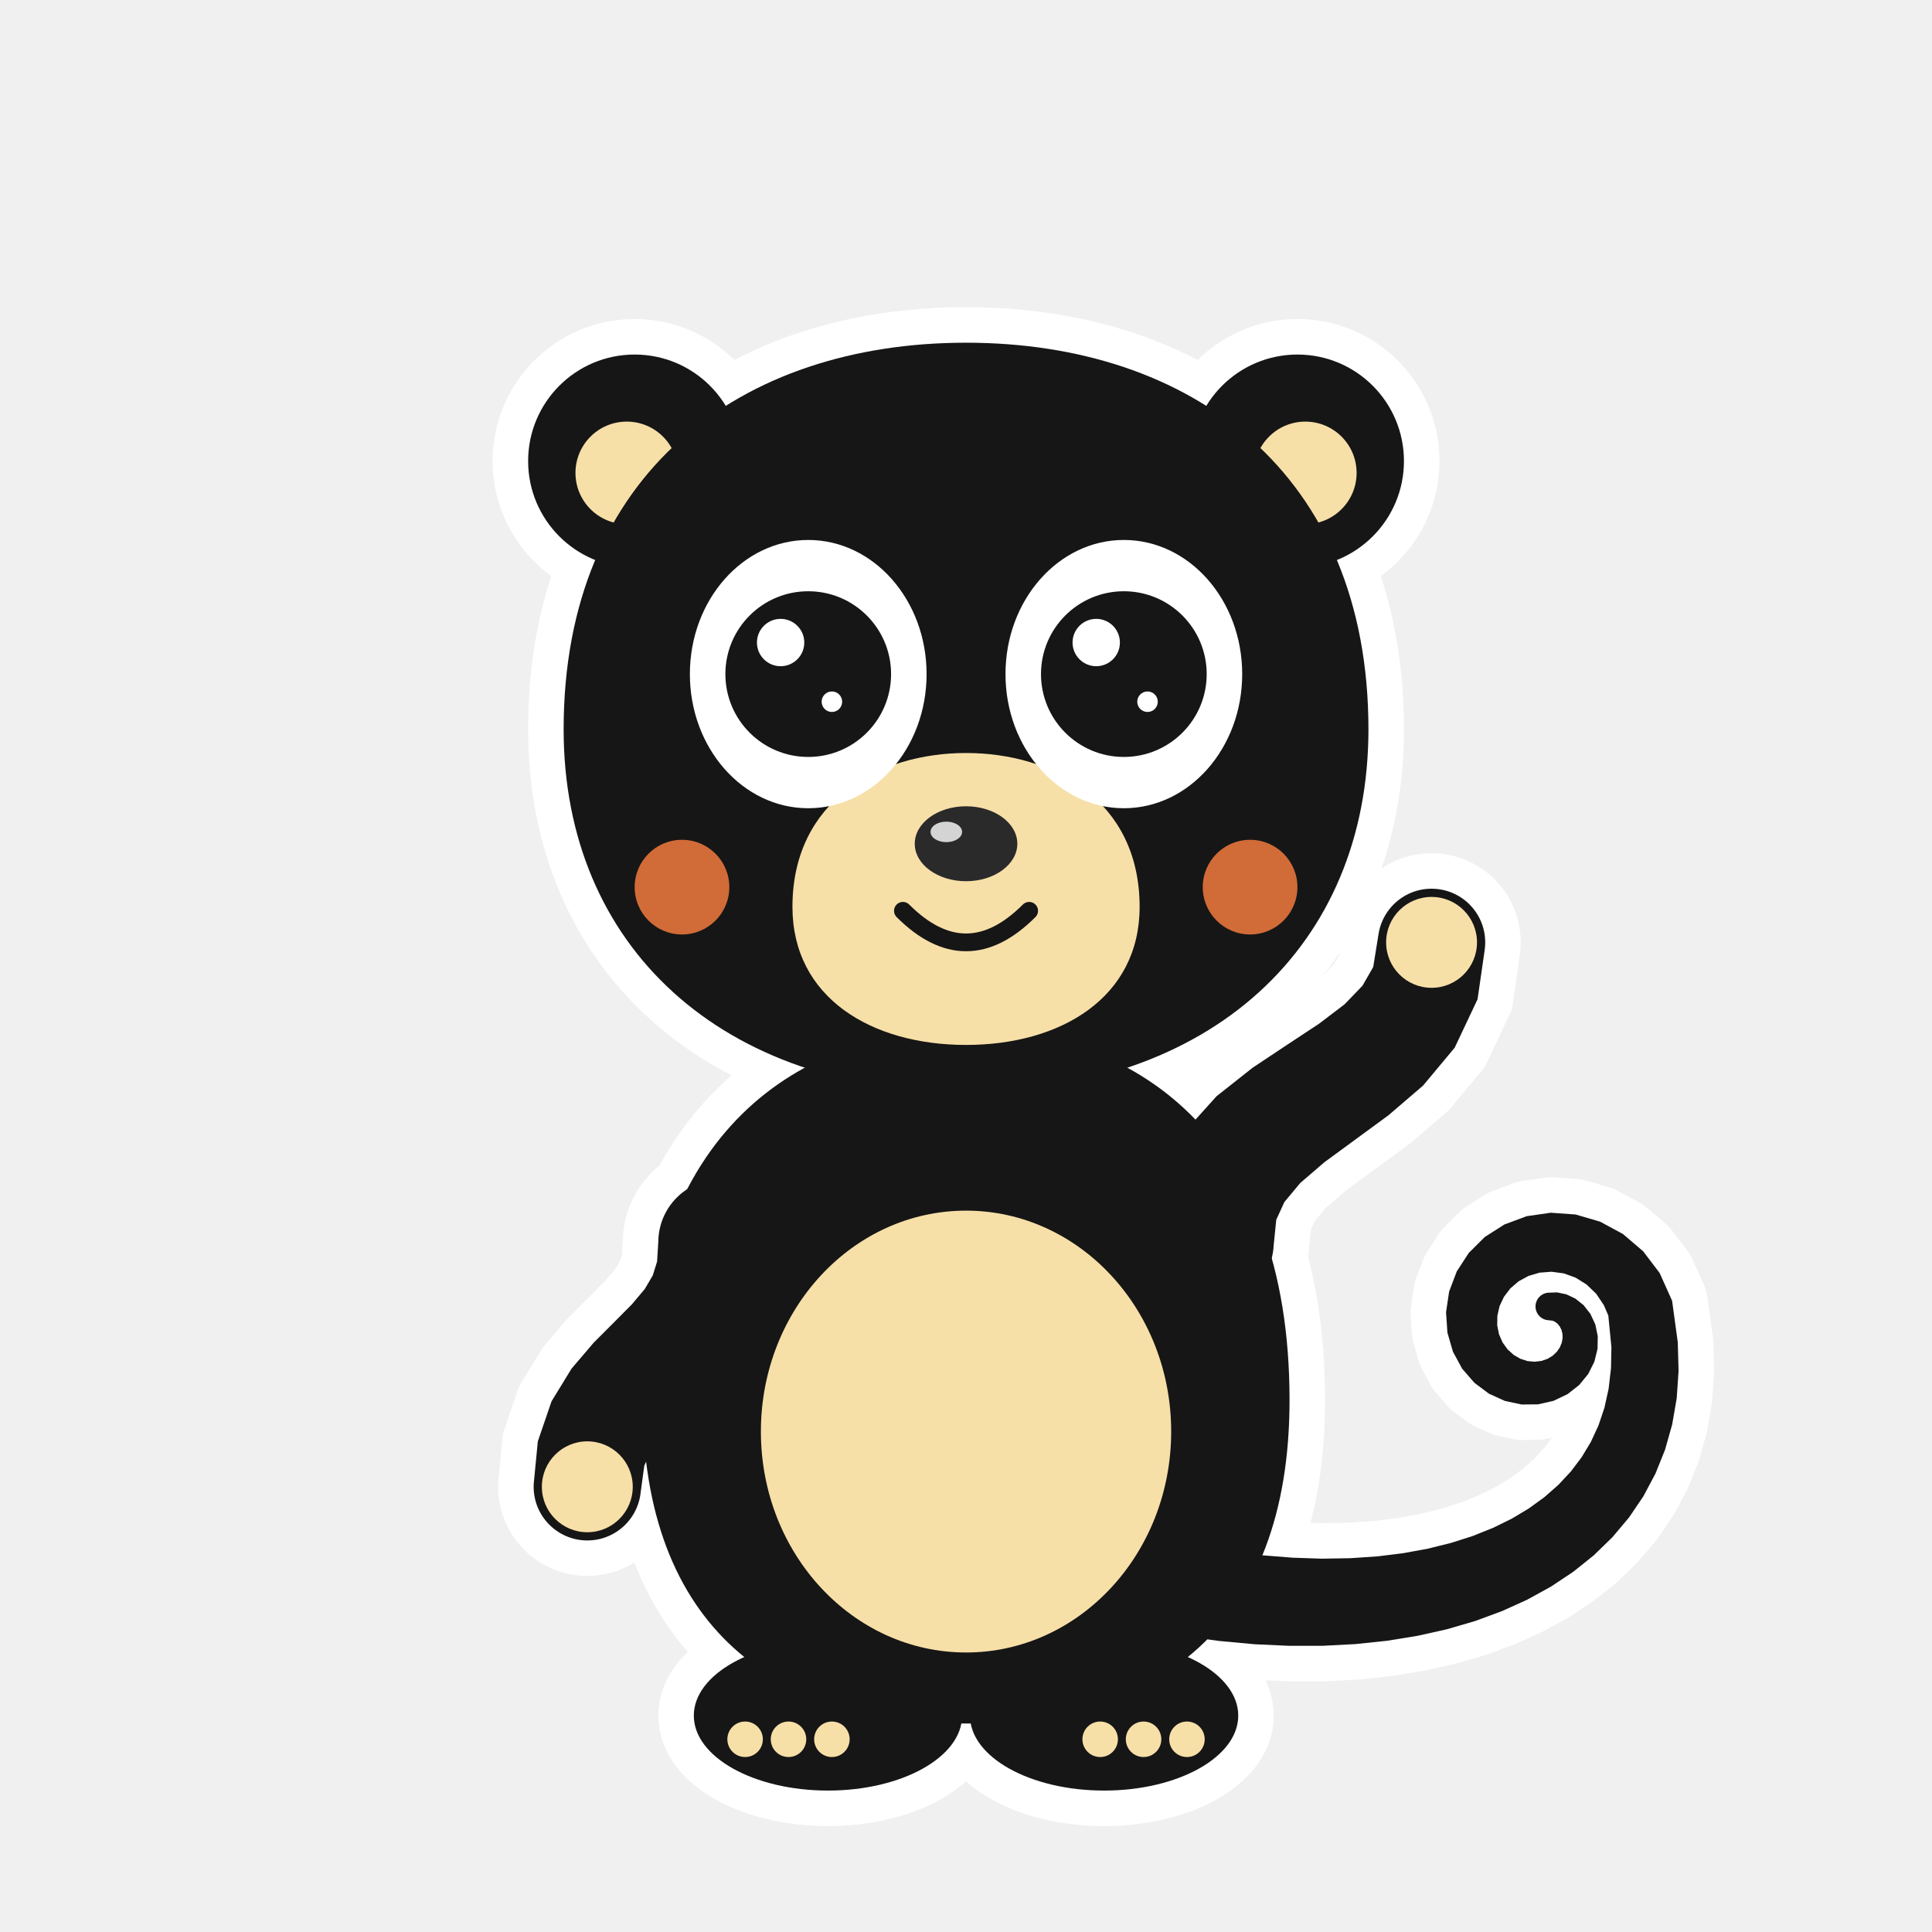
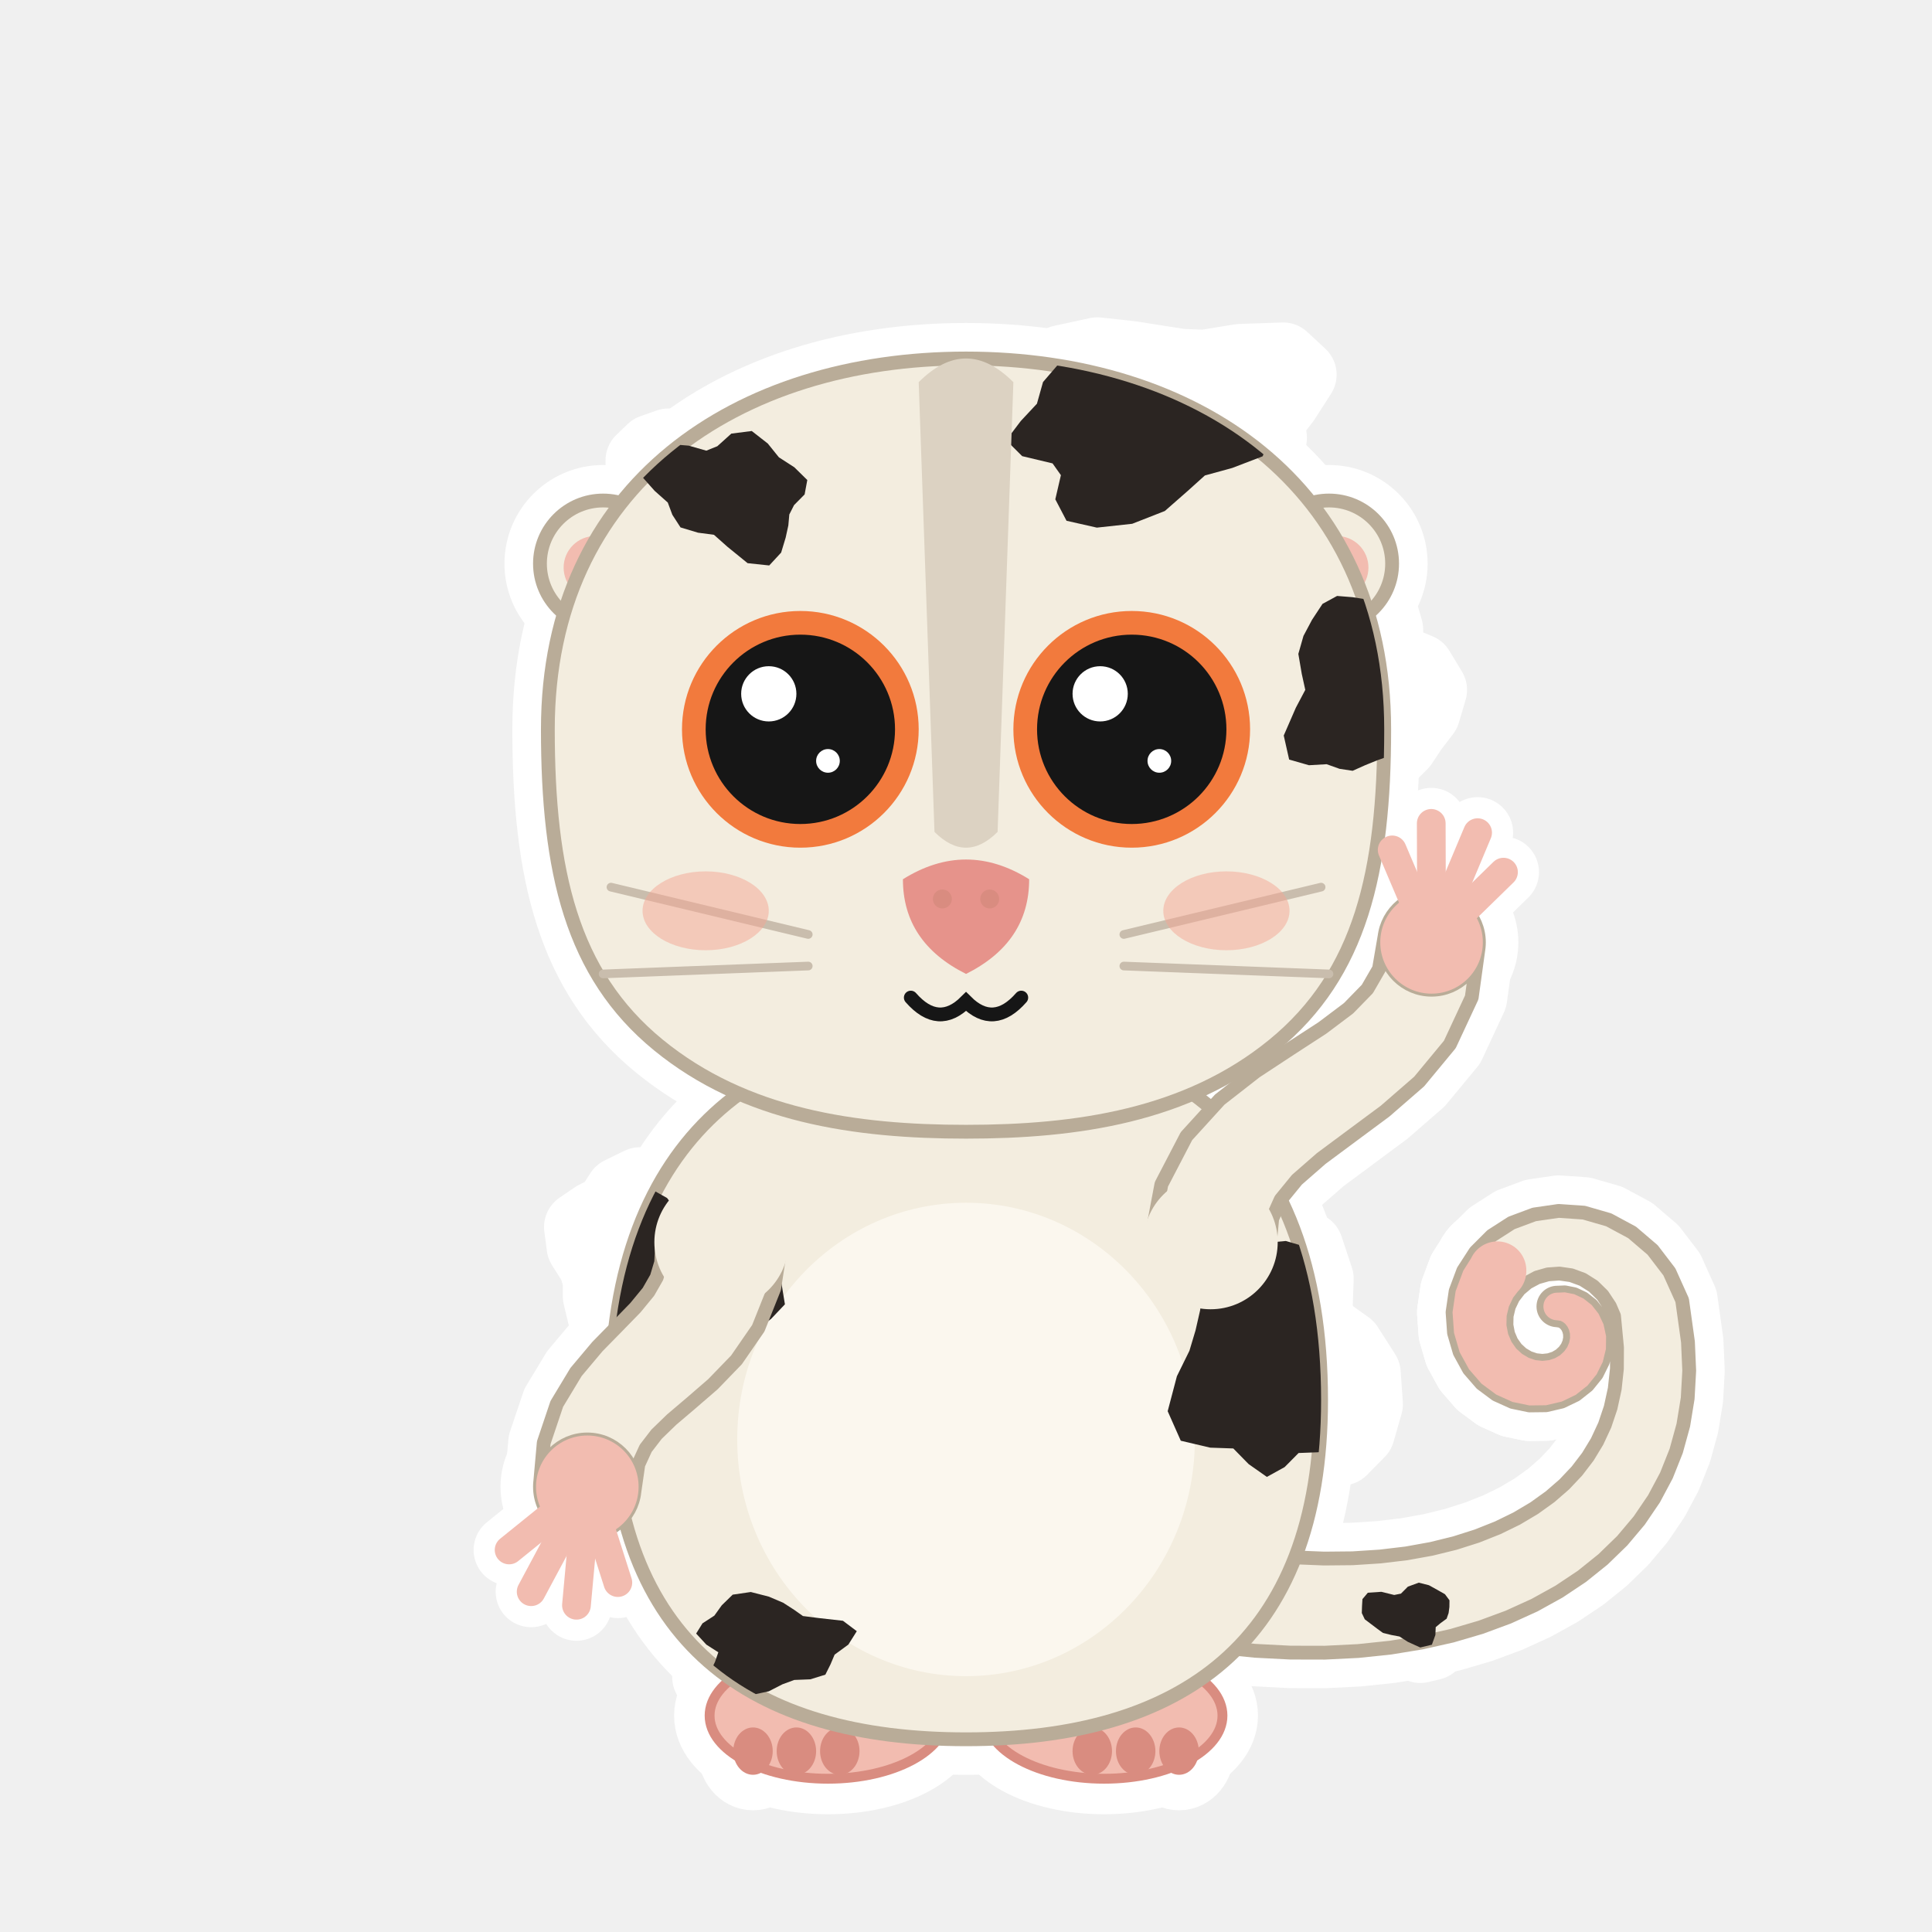
<svg xmlns="http://www.w3.org/2000/svg" viewBox="0 0 512 512" width="512" height="512">
  <g transform="translate(46.91 26.00) scale(1.0455)">
    <g stroke="#FFFFFF" stroke-width="18" stroke-linejoin="round" stroke-linecap="round" fill="#FFFFFF">
-       <path d="M226.77 383.56L236.19 386.04L245.69 388.15L255.03 389.83L264.19 391.08L273.15 391.91L281.91 392.31L290.43 392.3L298.71 391.87L306.72 391.03L314.46 389.77L321.9 388.11L329.02 386.03L335.81 383.53L342.24 380.62L348.29 377.29L353.92 373.54L359.12 369.37L363.84 364.78L368.04 359.79L371.69 354.41L374.75 348.66L377.19 342.59L378.99 336.2L380.14 329.55L380.61 322.66L380.41 315.38L378.97 304.84L375.81 297.8L371.64 292.31L366.52 287.93L360.71 284.79L354.51 282.98L348.21 282.53L342.11 283.41L336.46 285.51L331.5 288.67L327.43 292.72L324.38 297.42L322.45 302.52L321.67 307.78L322.02 312.93L323.42 317.76L325.75 322.06L328.86 325.64L332.54 328.4L336.6 330.24L340.83 331.14L345.01 331.1L348.94 330.2L352.46 328.52L355.42 326.2L357.71 323.4L359.27 320.29L360.07 317.04L360.13 313.84L359.5 310.83L358.26 308.17L356.54 305.97L354.46 304.3L352.16 303.21L349.8 302.72L347.93 302.79L347.78 309.79L348.76 309.92L349.36 310.22L349.95 310.69L350.49 311.35L350.91 312.18L351.17 313.17L351.22 314.27L351.01 315.45L350.53 316.64L349.75 317.78L348.69 318.78L347.37 319.58L345.82 320.1L344.11 320.3L342.31 320.13L340.51 319.55L338.79 318.55L337.26 317.16L336 315.41L335.1 313.35L334.64 311.07L334.68 308.65L335.24 306.2L336.34 303.86L337.96 301.72L340.06 299.92L342.56 298.55L345.39 297.72L348.41 297.49L351.5 297.9L354.51 298.99L357.3 300.73L359.74 303.08L361.67 305.96L362.8 308.58L363.59 316.62L363.48 321.98L362.88 327.14L361.82 331.96L360.31 336.45L358.38 340.62L356.04 344.51L353.3 348.13L350.16 351.49L346.62 354.61L342.68 357.47L338.33 360.08L333.58 362.41L328.44 364.47L322.92 366.23L317.04 367.69L310.81 368.83L304.25 369.64L297.38 370.1L290.21 370.22L282.77 369.97L275.07 369.36L267.14 368.37L258.99 367L250.65 365.23L242.13 363.07L233.23 360.44ZM218 372a12 12 0 1 0 24 0a12 12 0 1 0 -24 0ZM344.35 306.29a3.5 3.5 0 1 0 7 0a3.5 3.5 0 1 0 -7 0Z" fill-rule="nonzero" />
-       <ellipse cx="165" cy="410" rx="34" ry="19" />
-       <circle cx="144" cy="416" r="4.5" />
-       <circle cx="155" cy="416" r="4.5" />
-       <circle cx="166" cy="416" r="4.5" />
-       <ellipse cx="235" cy="410" rx="34" ry="19" />
-       <circle cx="234" cy="416" r="4.5" />
-       <circle cx="245" cy="416" r="4.5" />
-       <circle cx="256" cy="416" r="4.5" />
-       <path d="M118 330C118 262 158 236 200 236C242 236 282 262 282 330C282 388 248 412 200 412C152 412 118 388 118 330Z" />
-       <ellipse cx="200" cy="338" rx="52" ry="56" />
-       <path d="M122.1 288.2L121.69 294.9L120.59 298.43L118.57 301.86L115.32 305.73L110.88 310.2L105.6 315.49L100.01 322.04L94.94 330.32L91.46 340.47L90.49 350.47L117.51 353.53L118.44 346.67L120.13 342.93L122.68 339.55L126.34 335.93L131.12 331.8L136.74 326.85L142.75 320.55L148.34 312.32L152.41 301.96L153.9 291.8ZM122 290a16 16 0 1 0 32 0a16 16 0 1 0 -32 0ZM90.4 352a13.6 13.6 0 1 0 27.2 0a13.6 13.6 0 1 0 -27.2 0Z" />
-       <circle cx="104" cy="352" r="11.52" />
+       <path d="M226.24 384.44L235.72 387.14L245.34 389.45L254.81 391.28L264.13 392.65L273.26 393.57L282.19 394.03L290.9 394.05L299.38 393.63L307.59 392.77L315.53 391.47L323.17 389.75L330.49 387.6L337.47 385.02L344.09 382.01L350.31 378.57L356.11 374.7L361.46 370.4L366.32 365.68L370.64 360.55L374.39 355.03L377.53 349.14L380.01 342.91L381.81 336.38L382.92 329.59L383.31 322.57L382.99 315.28L381.52 304.71L378.28 297.52L374.03 291.96L368.82 287.51L362.91 284.33L356.61 282.51L350.21 282.07L344.01 282.97L338.27 285.11L333.24 288.34L329.12 292.46L326.04 297.23L324.1 302.42L323.32 307.75L323.69 312.98L325.12 317.88L327.5 322.22L330.65 325.85L334.39 328.63L338.52 330.49L342.8 331.38L347.03 331.33L351 330.4L354.56 328.69L357.54 326.33L359.84 323.49L361.4 320.34L362.2 317.06L362.24 313.83L361.59 310.81L360.33 308.13L358.59 305.92L356.48 304.26L354.17 303.18L351.8 302.71L349.93 302.79L349.78 309.79L350.75 309.94L351.34 310.25L351.92 310.73L352.44 311.39L352.84 312.22L353.08 313.19L353.11 314.28L352.89 315.43L352.4 316.59L351.62 317.68L350.57 318.65L349.27 319.41L347.76 319.9L346.09 320.08L344.34 319.89L342.6 319.3L340.94 318.32L339.46 316.96L338.25 315.24L337.4 313.24L336.98 311.02L337.03 308.67L337.6 306.31L338.68 304.04L340.26 301.98L342.31 300.25L344.75 298.94L347.49 298.16L350.41 297.95L353.4 298.38L356.31 299.45L359 301.15L361.34 303.44L363.19 306.23L364.25 308.7L365.01 316.72L364.98 322.08L364.43 327.17L363.39 331.93L361.9 336.36L359.97 340.51L357.62 344.38L354.85 348L351.66 351.38L348.06 354.51L344.04 357.4L339.6 360.04L334.76 362.4L329.53 364.48L323.91 366.27L317.93 367.74L311.61 368.88L304.96 369.67L298 370.12L290.77 370.19L283.27 369.89L275.53 369.21L267.58 368.12L259.43 366.63L251.1 364.73L242.63 362.4L233.76 359.56ZM217 372a13 13 0 1 0 26 0a13 13 0 1 0 -26 0ZM346.35 306.29a3.5 3.5 0 1 0 7 0a3.5 3.5 0 1 0 -7 0Z" stroke-linejoin="round" />
+       <path d="M328.64 293.09L326.04 297.23L324.1 302.42L323.32 307.75L323.69 312.98L325.12 317.88L327.5 322.22L330.65 325.85L334.39 328.63L338.52 330.49L342.8 331.38L347.03 331.33L351 330.4L354.56 328.69L357.54 326.33L359.84 323.49L361.4 320.34L362.2 317.06L362.24 313.83L361.59 310.81L360.33 308.13L358.59 305.92L356.48 304.26L354.17 303.18L351.8 302.71L349.93 302.79L349.78 309.79L350.75 309.94L351.34 310.25L351.92 310.73L352.44 311.39L352.84 312.22L353.08 313.19L353.11 314.28L352.89 315.43L352.4 316.59L351.62 317.68L350.57 318.65L349.27 319.41L347.76 319.9L346.09 320.08L344.34 319.89L342.6 319.3L340.94 318.32L339.46 316.96L338.25 315.24L337.4 313.24L336.98 311.02L337.03 308.67L337.6 306.31L338.68 304.04L340.75 301.35ZM327.36 297.22a7.331 7.331 0 1 0 14.661 0a7.331 7.331 0 1 0 -14.661 0ZM346.35 306.29a3.5 3.5 0 1 0 7 0a3.5 3.5 0 1 0 -7 0Z" />
+       <path d="M322.32 384L321.82 385.43L320.3 386.54L319.05 387.58L318.97 389.56L318.08 392.03L315.13 392.73L312 391.31L309.87 389.95L307.79 389.56L305.68 389.04L304.2 387.96L302.72 386.84L301.07 385.59L300.32 384L300.37 382.31L300.48 380.47L301.85 378.85L305.26 378.62L308.53 379.42L310.24 379.08L312 377.31L314.76 376.3L317.33 376.95L319.4 378.09L321.4 379.23L322.54 380.77L322.52 382.47Z" transform="rotate(0 312 384)" />
+       <ellipse cx="165" cy="410" rx="30" ry="16" />
+       <ellipse cx="146" cy="419" rx="5" ry="6" />
+       <ellipse cx="157" cy="419" rx="5" ry="6" />
+       <ellipse cx="168" cy="419" rx="5" ry="6" />
+       <ellipse cx="235" cy="410" rx="30" ry="16" />
+       <ellipse cx="232" cy="419" rx="5" ry="6" />
+       <ellipse cx="243" cy="419" rx="5" ry="6" />
+       <ellipse cx="254" cy="419" rx="5" ry="6" />
+       <path d="M110 330C110 262 150 236 200 236C250 236 290 262 290 330C290 392 254 416 200 416C146 416 110 392 110 330Z" stroke-linejoin="round" />
+       <ellipse cx="200" cy="340" rx="58" ry="60" />
+       <g>
+         <path d="M150.32 300L150.96 303.94L149.48 307.83L143.52 309.67L138.39 310.75L136.41 314.97L132.86 320.81L126 322.73L119.37 320.1L114.6 316.39L111.23 312.82L109.19 309.28L106.35 306.55L101.32 303.9L98.32 300L100.27 295.93L102.63 292.21L102.86 287.23L105.97 282.61L113.85 282.53L121.29 285.71L126 286.73L130.94 285L137.16 283.96L143.65 284.68L149.85 286.84L153.2 290.93L152.01 295.89Z" transform="rotate(30 126 300)" />
+         <path d="M297.1 320L300.24 327.55L299.42 335.38L296.2 341.97L291.01 345.66L284.89 345.18L280.1 344.52L276 347.42L271.13 349.09L267.14 345.09L264 340.51L258.26 339.29L251.23 336.27L249.26 328.32L253.1 320L257.35 314.19L259.78 309.35L261.8 304.56L263.58 298.75L265.8 291.12L270.31 286.03L276 287.42L280.92 290.59L286.23 291.03L291.44 293.6L292.66 301.88L290.87 310.24L292.15 314.97Z" transform="rotate(-10 276 320)" />
+         <path d="M170.17 392L166.69 394.54L165.64 397.02L164.34 399.62L160.53 400.8L156.47 400.96L153.45 402.07L150 403.84L145.62 404.78L140.77 404.78L136.22 403.52L134.52 400.23L136.37 396.38L137.21 393.95L134.17 392L131.59 389.2L133.2 386.61L136.2 384.66L138.08 382.04L140.85 379.34L145.44 378.67L150 379.84L153.63 381.38L156.39 383.16L158.66 384.76L162.66 385.27L168.8 385.96L172.31 388.6Z" transform="rotate(0 150 392)" />
+       </g>
+       <path d="M123.09 288.32L122.72 295.14L121.59 298.93L119.5 302.58L116.2 306.6L111.77 311.15L106.57 316.45L101.14 322.91L96.27 330.98L92.96 340.81L92.08 350.65L115.92 353.35L116.94 346.32L118.8 342.26L121.55 338.68L125.37 334.98L130.23 330.85L135.86 325.98L141.81 319.83L147.34 311.82L151.37 301.73L152.91 291.68ZM123 290a15 15 0 1 0 30 0a15 15 0 1 0 -30 0ZM92 352a12 12 0 1 0 24 0a12 12 0 1 0 -24 0Z" stroke-linejoin="round" />
+       <circle cx="138" cy="290" r="17" />
+       <circle cx="104" cy="352" r="13" />
+       <path d="M105.58 356.95L111.74 376.28" stroke-linecap="round" />
+       <path d="M103.53 357.18L101.25 382.03" stroke-linecap="round" />
+       <path d="M101.55 356.58L89.77 378.59" stroke-linecap="round" />
+       <path d="M99.95 355.27L84.18 368.01" stroke-linecap="round" />
      <g transform="rotate(0 200 165)">
-         <circle cx="116" cy="92" r="27" />
-         <circle cx="114" cy="95" r="13" />
-         <circle cx="284" cy="92" r="27" />
-         <circle cx="286" cy="95" r="13" />
-         <path d="M98 160C98 95 143 62 200 62C257 62 302 95 302 160C302 215 262 252 200 252C138 252 98 215 98 160Z" />
-         <path d="M156 205C156 178 178 166 200 166C222 166 244 178 244 205C244 228 224 240 200 240C176 240 156 228 156 205Z" />
-         <ellipse cx="200" cy="189" rx="13" ry="9.5" />
-         <ellipse cx="195" cy="186" rx="4" ry="2.6" />
-         <path d="M184 206Q200 222 216 206" stroke-linecap="round" />
-         <circle cx="128" cy="200" r="12" />
-         <circle cx="272" cy="200" r="12" />
-         <ellipse cx="160" cy="146" rx="30" ry="34" />
-         <circle cx="160" cy="146" r="21" />
-         <circle cx="153" cy="138" r="6" />
-         <circle cx="166" cy="153" r="2.6" />
-         <ellipse cx="240" cy="146" rx="30" ry="34" />
-         <circle cx="240" cy="146" r="21" />
-         <circle cx="233" cy="138" r="6" />
-         <circle cx="246" cy="153" r="2.6" />
+         <circle cx="108" cy="118" r="16" stroke-linejoin="round" />
+         <circle cx="106" cy="119" r="8" />
+         <circle cx="292" cy="118" r="16" stroke-linejoin="round" />
+         <circle cx="294" cy="119" r="8" />
+         <path d="M94 160C94 98 142 66 200 66C258 66 306 98 306 160C306 196 300 222 278 240C256 258 228 262 200 262C172 262 144 258 122 240C100 222 94 196 94 160Z" stroke-linejoin="round" />
+         <g>
+           <path d="M281.52 84L276.69 88.12L276.28 92.58L273.11 96.72L264.99 98L257.8 98.42L252.73 101.35L246 105.12L237.24 106.57L228.27 105.66L221.11 102.36L219.46 96.45L222.12 90.76L220.67 87.4L213.52 84L210.4 79.22L215.02 75.22L219.94 71.78L222.59 66.73L228.3 62.38L237.6 62.35L246 65.12L252.37 67.57L257.77 69.62L263.51 71.08L272.62 71.51L283.39 73.41L286.97 78.5Z" transform="rotate(-12 246 84)" />
+           <path d="M156.18 100L156.9 102.7L157.32 105.84L157.54 109.79L155.82 113.89L150.47 115.22L144.26 113.07L140 111.38L136 112.26L131.39 112.52L128.35 110.22L126.2 107.7L122.05 106.05L117.5 103.59L116.18 100L117.9 96.47L121.29 93.69L126.27 92.33L130.88 92L133.12 89.99L135.36 85.77L140 83.38L144.9 84.97L148.74 87.29L153.29 88.33L157.48 90.24L158.09 93.9L156.5 97.36Z" transform="rotate(20 140 100)" />
+           <path d="M317.99 150L316.3 155.74L313.06 159.97L310.55 163.76L307.65 166.64L304.25 167.84L301.17 169.09L298 170.51L294.68 170.01L291.4 168.84L286.92 169.1L281.9 167.66L280.53 161.57L283.6 154.52L285.99 150L285.1 145.95L284.23 140.88L285.53 136.32L287.7 132.24L290.36 128.2L294.05 126.19L298 126.51L301.8 127.12L305.29 129.19L306.87 134.7L306.92 140.22L309.36 142.48L314.8 144.73Z" transform="rotate(0 298 150)" />
+         </g>
+         <path d="M188 72Q200 60 212 72L208 186Q200 194 192 186Z" />
+         <path d="M184 198Q200 188 216 198Q216 214 200 222Q184 214 184 198Z" />
+         <circle cx="194" cy="203" r="2.4" />
+         <circle cx="206" cy="203" r="2.4" />
+         <path d="M186 228Q193 236 200 229Q207 236 214 228" stroke-linecap="round" />
+         <path d="M160 212L110 200M160 220L108 222" stroke-linecap="round" />
+         <path d="M240 212L290 200M240 220L292 222" stroke-linecap="round" />
+         <ellipse cx="134" cy="206" rx="16" ry="10" />
+         <ellipse cx="266" cy="206" rx="16" ry="10" />
+         <circle cx="158" cy="160" r="30" />
+         <circle cx="158" cy="160" r="24" />
+         <circle cx="150" cy="151" r="7" />
+         <circle cx="165" cy="168" r="3" />
+         <circle cx="242" cy="160" r="30" />
+         <circle cx="242" cy="160" r="24" />
+         <circle cx="234" cy="151" r="7" />
+         <circle cx="249" cy="168" r="3" />
      </g>
-       <path d="M277.82 292.4L278.63 284.32L280.7 279.81L284.7 275.01L290.77 269.78L298.46 264.14L307.06 257.84L315.84 250.31L323.86 240.7L329.66 228.42L331.45 216.04L304.55 211.96L303.21 220.25L300.49 224.99L295.97 229.68L289.51 234.6L281.54 239.86L272.65 245.77L263.5 253L254.95 262.49L248.51 275.01L246.18 287.6ZM246 290a16 16 0 1 0 32 0a16 16 0 1 0 -32 0ZM304.4 214a13.6 13.6 0 1 0 27.2 0a13.6 13.6 0 1 0 -27.2 0Z" />
-       <circle cx="318" cy="214" r="11.52" />
+       <path d="M276.83 292.25L277.61 284L279.77 279.19L283.88 274.16L290.03 268.79L297.72 263.08L306.24 256.76L314.85 249.28L322.63 239.88L328.18 227.97L329.86 215.8L306.14 212.2L304.68 220.7L301.72 225.82L296.96 230.7L290.33 235.69L282.28 240.92L273.4 246.76L264.31 253.85L255.87 263.12L249.52 275.32L247.17 287.75ZM247 290a15 15 0 1 0 30 0a15 15 0 1 0 -30 0ZM306 214a12 12 0 1 0 24 0a12 12 0 1 0 -24 0Z" stroke-linejoin="round" />
+       <circle cx="262" cy="290" r="17" />
+       <circle cx="318" cy="214" r="13" />
+       <path d="M315.96 209.22L308.02 190.56" stroke-linecap="round" />
+       <path d="M317.99 208.8L317.92 183.84" stroke-linecap="round" />
+       <path d="M320.01 209.21L329.67 186.19" stroke-linecap="round" />
+       <path d="M321.72 210.37L336.23 196.2" stroke-linecap="round" />
    </g>
-     <path d="M226.77 383.56L236.19 386.04L245.69 388.15L255.03 389.83L264.19 391.08L273.15 391.91L281.91 392.31L290.43 392.3L298.71 391.87L306.72 391.03L314.46 389.77L321.9 388.11L329.02 386.03L335.81 383.53L342.24 380.62L348.29 377.29L353.92 373.54L359.12 369.37L363.84 364.78L368.04 359.79L371.69 354.41L374.75 348.66L377.19 342.59L378.99 336.2L380.14 329.55L380.61 322.66L380.41 315.38L378.97 304.84L375.81 297.8L371.64 292.31L366.52 287.93L360.71 284.79L354.51 282.98L348.21 282.53L342.11 283.41L336.46 285.51L331.5 288.67L327.43 292.72L324.38 297.42L322.45 302.52L321.67 307.78L322.02 312.93L323.42 317.76L325.75 322.06L328.86 325.64L332.54 328.4L336.6 330.24L340.83 331.14L345.01 331.1L348.94 330.2L352.46 328.52L355.42 326.2L357.71 323.4L359.27 320.29L360.07 317.04L360.13 313.84L359.5 310.83L358.26 308.17L356.54 305.97L354.46 304.3L352.16 303.21L349.8 302.72L347.93 302.79L347.78 309.79L348.76 309.92L349.36 310.22L349.95 310.69L350.49 311.35L350.91 312.18L351.17 313.17L351.22 314.27L351.01 315.45L350.53 316.64L349.75 317.78L348.69 318.78L347.37 319.58L345.82 320.1L344.11 320.3L342.31 320.13L340.51 319.55L338.79 318.55L337.26 317.16L336 315.41L335.1 313.35L334.64 311.07L334.68 308.65L335.24 306.2L336.34 303.86L337.96 301.72L340.06 299.92L342.56 298.55L345.39 297.72L348.41 297.49L351.5 297.9L354.51 298.99L357.3 300.73L359.74 303.08L361.67 305.96L362.8 308.58L363.59 316.62L363.48 321.98L362.88 327.14L361.82 331.96L360.31 336.45L358.38 340.62L356.04 344.51L353.3 348.13L350.16 351.49L346.62 354.61L342.68 357.47L338.33 360.08L333.58 362.41L328.44 364.47L322.92 366.23L317.04 367.69L310.81 368.83L304.25 369.64L297.38 370.1L290.21 370.22L282.77 369.97L275.07 369.36L267.14 368.37L258.99 367L250.65 365.23L242.13 363.07L233.23 360.44ZM218 372a12 12 0 1 0 24 0a12 12 0 1 0 -24 0ZM344.35 306.29a3.5 3.5 0 1 0 7 0a3.5 3.5 0 1 0 -7 0Z" fill="#161616" fill-rule="nonzero" />
-     <ellipse cx="165" cy="410" rx="34" ry="19" fill="#161616" />
-     <circle cx="144" cy="416" r="4.5" fill="#F7DFA8" />
-     <circle cx="155" cy="416" r="4.5" fill="#F7DFA8" />
-     <circle cx="166" cy="416" r="4.5" fill="#F7DFA8" />
-     <ellipse cx="235" cy="410" rx="34" ry="19" fill="#161616" />
-     <circle cx="234" cy="416" r="4.5" fill="#F7DFA8" />
-     <circle cx="245" cy="416" r="4.5" fill="#F7DFA8" />
-     <circle cx="256" cy="416" r="4.5" fill="#F7DFA8" />
-     <path d="M118 330C118 262 158 236 200 236C242 236 282 262 282 330C282 388 248 412 200 412C152 412 118 388 118 330Z" fill="#161616" />
-     <ellipse cx="200" cy="338" rx="52" ry="56" fill="#F7DFA8" />
-     <path d="M122.1 288.2L121.69 294.9L120.59 298.43L118.57 301.86L115.32 305.73L110.88 310.2L105.6 315.49L100.01 322.04L94.94 330.32L91.46 340.47L90.49 350.47L117.51 353.53L118.44 346.67L120.13 342.93L122.68 339.55L126.34 335.93L131.12 331.8L136.74 326.85L142.75 320.55L148.34 312.32L152.41 301.96L153.9 291.8ZM122 290a16 16 0 1 0 32 0a16 16 0 1 0 -32 0ZM90.4 352a13.6 13.6 0 1 0 27.2 0a13.6 13.6 0 1 0 -27.2 0Z" fill="#161616" />
-     <circle cx="104" cy="352" r="11.52" fill="#F7DFA8" />
+     <path d="M226.24 384.44L235.72 387.14L245.34 389.45L254.81 391.28L264.13 392.65L273.26 393.57L282.19 394.03L290.9 394.05L299.38 393.63L307.59 392.77L315.53 391.47L323.17 389.75L330.49 387.6L337.47 385.02L344.09 382.01L350.31 378.57L356.11 374.7L361.46 370.4L366.32 365.68L370.64 360.55L374.39 355.03L377.53 349.14L380.01 342.91L381.81 336.38L382.92 329.59L383.31 322.57L382.99 315.28L381.52 304.71L378.28 297.52L374.03 291.96L368.82 287.51L362.91 284.33L356.61 282.51L350.21 282.07L344.01 282.97L338.27 285.11L333.24 288.34L329.12 292.46L326.04 297.23L324.1 302.42L323.32 307.75L323.69 312.98L325.12 317.88L327.5 322.22L330.65 325.85L334.39 328.63L338.52 330.49L342.8 331.38L347.03 331.33L351 330.4L354.56 328.69L357.54 326.33L359.84 323.49L361.4 320.34L362.2 317.06L362.24 313.83L361.59 310.81L360.33 308.13L358.59 305.92L356.48 304.26L354.17 303.18L351.8 302.71L349.93 302.79L349.78 309.79L350.75 309.94L351.34 310.25L351.92 310.73L352.44 311.39L352.84 312.22L353.08 313.19L353.11 314.28L352.89 315.43L352.4 316.59L351.62 317.68L350.57 318.65L349.27 319.41L347.76 319.9L346.09 320.08L344.34 319.89L342.6 319.3L340.94 318.32L339.46 316.96L338.25 315.24L337.4 313.24L336.98 311.02L337.03 308.67L337.6 306.31L338.68 304.04L340.26 301.98L342.31 300.25L344.75 298.94L347.49 298.16L350.41 297.95L353.4 298.38L356.31 299.45L359 301.15L361.34 303.44L363.19 306.23L364.25 308.7L365.01 316.72L364.98 322.08L364.43 327.17L363.39 331.93L361.9 336.36L359.97 340.51L357.62 344.38L354.85 348L351.66 351.38L348.06 354.51L344.04 357.4L339.6 360.04L334.76 362.4L329.53 364.48L323.91 366.27L317.93 367.74L311.61 368.88L304.96 369.67L298 370.12L290.77 370.19L283.27 369.89L275.53 369.21L267.58 368.12L259.43 366.63L251.1 364.73L242.63 362.4L233.76 359.56ZM217 372a13 13 0 1 0 26 0a13 13 0 1 0 -26 0ZM346.35 306.29a3.5 3.5 0 1 0 7 0a3.5 3.5 0 1 0 -7 0Z" fill="#F3EDDF" stroke="#B9AC98" stroke-width="3.5" stroke-linejoin="round" />
+     <path d="M328.64 293.09L326.04 297.23L324.1 302.42L323.32 307.75L323.69 312.98L325.12 317.88L327.5 322.22L330.65 325.85L334.39 328.63L338.52 330.49L342.8 331.38L347.03 331.33L351 330.4L354.56 328.69L357.54 326.33L359.84 323.49L361.4 320.34L362.2 317.06L362.24 313.83L361.59 310.81L360.33 308.13L358.59 305.92L356.48 304.26L354.17 303.18L351.8 302.71L349.93 302.79L349.78 309.79L350.75 309.94L351.34 310.25L351.92 310.73L352.44 311.39L352.84 312.22L353.08 313.19L353.11 314.28L352.89 315.43L352.4 316.59L351.62 317.68L350.57 318.65L349.27 319.41L347.76 319.9L346.09 320.08L344.34 319.89L342.6 319.3L340.94 318.32L339.46 316.96L338.25 315.24L337.4 313.24L336.98 311.02L337.03 308.67L337.6 306.31L338.68 304.04L340.75 301.35ZM327.36 297.22a7.331 7.331 0 1 0 14.661 0a7.331 7.331 0 1 0 -14.661 0ZM346.35 306.29a3.5 3.5 0 1 0 7 0a3.5 3.5 0 1 0 -7 0Z" fill="#F2BCB0" />
+     <path d="M322.32 384L321.82 385.43L320.3 386.54L319.05 387.58L318.97 389.56L318.08 392.03L315.13 392.73L312 391.31L309.87 389.95L307.79 389.56L305.68 389.04L304.2 387.96L302.72 386.84L301.07 385.59L300.32 384L300.37 382.31L300.48 380.47L301.85 378.85L305.26 378.62L308.53 379.42L310.24 379.08L312 377.31L314.76 376.3L317.33 376.95L319.4 378.09L321.4 379.23L322.54 380.77L322.52 382.47Z" fill="#2B2522" transform="rotate(0 312 384)" />
+     <ellipse cx="165" cy="410" rx="30" ry="16" fill="#F2BCB0" stroke="#D98C80" stroke-width="2.5" />
+     <ellipse cx="146" cy="419" rx="5" ry="6" fill="#D98C80" />
+     <ellipse cx="157" cy="419" rx="5" ry="6" fill="#D98C80" />
+     <ellipse cx="168" cy="419" rx="5" ry="6" fill="#D98C80" />
+     <ellipse cx="235" cy="410" rx="30" ry="16" fill="#F2BCB0" stroke="#D98C80" stroke-width="2.5" />
+     <ellipse cx="232" cy="419" rx="5" ry="6" fill="#D98C80" />
+     <ellipse cx="243" cy="419" rx="5" ry="6" fill="#D98C80" />
+     <ellipse cx="254" cy="419" rx="5" ry="6" fill="#D98C80" />
+     <defs>
+       <clipPath id="b3">
+         <path d="M110 330C110 262 150 236 200 236C250 236 290 262 290 330C290 392 254 416 200 416C146 416 110 392 110 330Z" />
+       </clipPath>
+     </defs>
+     <path d="M110 330C110 262 150 236 200 236C250 236 290 262 290 330C290 392 254 416 200 416C146 416 110 392 110 330Z" fill="#F3EDDF" stroke="#B9AC98" stroke-width="3.5" stroke-linejoin="round" />
+     <ellipse cx="200" cy="340" rx="58" ry="60" fill="#FBF7EE" />
+     <g clip-path="url(#b3)">
+       <path d="M150.32 300L150.96 303.94L149.48 307.83L143.52 309.67L138.39 310.75L136.41 314.97L132.86 320.81L126 322.73L119.37 320.1L114.6 316.39L111.23 312.82L109.19 309.28L106.35 306.55L101.32 303.9L98.32 300L100.27 295.93L102.63 292.21L102.86 287.23L105.97 282.61L113.85 282.53L121.29 285.71L126 286.73L130.94 285L137.16 283.96L143.65 284.68L149.85 286.84L153.2 290.93L152.01 295.89Z" fill="#2B2522" transform="rotate(30 126 300)" />
+       <path d="M297.1 320L300.24 327.55L299.42 335.38L296.2 341.97L291.01 345.66L284.89 345.18L280.1 344.52L276 347.42L271.13 349.09L267.14 345.09L264 340.51L258.26 339.29L251.23 336.27L249.26 328.32L253.1 320L257.35 314.19L259.78 309.35L261.8 304.56L263.58 298.75L265.8 291.12L270.31 286.03L276 287.42L280.92 290.59L286.23 291.03L291.44 293.6L292.66 301.88L290.87 310.24L292.15 314.97Z" fill="#2B2522" transform="rotate(-10 276 320)" />
+       <path d="M170.17 392L166.69 394.54L165.64 397.02L164.34 399.62L160.53 400.8L156.47 400.96L153.45 402.07L150 403.84L145.62 404.78L140.77 404.78L136.22 403.52L134.52 400.23L136.37 396.38L137.21 393.95L134.17 392L131.59 389.2L133.2 386.61L136.2 384.66L138.08 382.04L140.85 379.34L145.44 378.67L150 379.84L153.63 381.38L156.39 383.16L158.66 384.76L162.66 385.27L168.8 385.96L172.31 388.6Z" fill="#2B2522" transform="rotate(0 150 392)" />
+     </g>
+     <path d="M123.09 288.32L122.72 295.14L121.59 298.93L119.5 302.58L116.2 306.6L111.77 311.15L106.57 316.45L101.14 322.91L96.27 330.98L92.96 340.81L92.08 350.65L115.92 353.35L116.94 346.32L118.8 342.26L121.55 338.68L125.37 334.98L130.23 330.85L135.86 325.98L141.81 319.83L147.34 311.82L151.37 301.73L152.91 291.68ZM123 290a15 15 0 1 0 30 0a15 15 0 1 0 -30 0ZM92 352a12 12 0 1 0 24 0a12 12 0 1 0 -24 0Z" fill="#F3EDDF" stroke="#B9AC98" stroke-width="3.5" stroke-linejoin="round" />
+     <circle cx="138" cy="290" r="17" fill="#F3EDDF" />
+     <circle cx="104" cy="352" r="13" fill="#F2BCB0" />
+     <path d="M105.58 356.95L111.74 376.28" stroke="#F2BCB0" stroke-width="7.28" stroke-linecap="round" />
+     <path d="M103.53 357.18L101.25 382.03" stroke="#F2BCB0" stroke-width="7.28" stroke-linecap="round" />
+     <path d="M101.55 356.58L89.77 378.59" stroke="#F2BCB0" stroke-width="7.28" stroke-linecap="round" />
+     <path d="M99.95 355.27L84.18 368.01" stroke="#F2BCB0" stroke-width="7.28" stroke-linecap="round" />
    <g transform="rotate(0 200 165)">
-       <circle cx="116" cy="92" r="27" fill="#161616" />
-       <circle cx="114" cy="95" r="13" fill="#F7DFA8" />
-       <circle cx="284" cy="92" r="27" fill="#161616" />
-       <circle cx="286" cy="95" r="13" fill="#F7DFA8" />
-       <path d="M98 160C98 95 143 62 200 62C257 62 302 95 302 160C302 215 262 252 200 252C138 252 98 215 98 160Z" fill="#161616" />
-       <path d="M156 205C156 178 178 166 200 166C222 166 244 178 244 205C244 228 224 240 200 240C176 240 156 228 156 205Z" fill="#F7DFA8" />
-       <ellipse cx="200" cy="189" rx="13" ry="9.5" fill="#2A2A2A" />
-       <ellipse cx="195" cy="186" rx="4" ry="2.6" fill="#FFFFFF" opacity="0.8" />
-       <path d="M184 206Q200 222 216 206" fill="none" stroke="#161616" stroke-width="4.5" stroke-linecap="round" />
-       <circle cx="128" cy="200" r="12" fill="#F27A3D" opacity="0.85" />
-       <circle cx="272" cy="200" r="12" fill="#F27A3D" opacity="0.85" />
-       <ellipse cx="160" cy="146" rx="30" ry="34" fill="#FFFFFF" />
-       <circle cx="160" cy="146" r="21" fill="#161616" />
-       <circle cx="153" cy="138" r="6" fill="#FFFFFF" />
-       <circle cx="166" cy="153" r="2.6" fill="#FFFFFF" />
-       <ellipse cx="240" cy="146" rx="30" ry="34" fill="#FFFFFF" />
-       <circle cx="240" cy="146" r="21" fill="#161616" />
-       <circle cx="233" cy="138" r="6" fill="#FFFFFF" />
-       <circle cx="246" cy="153" r="2.6" fill="#FFFFFF" />
+       <defs>
+         <clipPath id="h4">
+           <path d="M94 160C94 98 142 66 200 66C258 66 306 98 306 160C306 196 300 222 278 240C256 258 228 262 200 262C172 262 144 258 122 240C100 222 94 196 94 160Z" />
+         </clipPath>
+       </defs>
+       <circle cx="108" cy="118" r="16" fill="#F3EDDF" stroke="#B9AC98" stroke-width="3.5" stroke-linejoin="round" />
+       <circle cx="106" cy="119" r="8" fill="#F2BCB0" />
+       <circle cx="292" cy="118" r="16" fill="#F3EDDF" stroke="#B9AC98" stroke-width="3.5" stroke-linejoin="round" />
+       <circle cx="294" cy="119" r="8" fill="#F2BCB0" />
+       <path d="M94 160C94 98 142 66 200 66C258 66 306 98 306 160C306 196 300 222 278 240C256 258 228 262 200 262C172 262 144 258 122 240C100 222 94 196 94 160Z" fill="#F3EDDF" stroke="#B9AC98" stroke-width="3.5" stroke-linejoin="round" />
+       <g clip-path="url(#h4)">
+         <path d="M281.52 84L276.69 88.12L276.28 92.58L273.11 96.72L264.99 98L257.8 98.42L252.73 101.35L246 105.12L237.24 106.57L228.27 105.66L221.11 102.36L219.46 96.45L222.12 90.76L220.67 87.4L213.52 84L210.4 79.22L215.02 75.22L219.94 71.78L222.59 66.73L228.3 62.38L237.6 62.35L246 65.12L252.37 67.57L257.77 69.62L263.51 71.08L272.62 71.51L283.39 73.41L286.97 78.5Z" fill="#2B2522" transform="rotate(-12 246 84)" />
+         <path d="M156.18 100L156.9 102.7L157.32 105.84L157.54 109.79L155.82 113.89L150.47 115.22L144.26 113.07L140 111.38L136 112.26L131.39 112.52L128.35 110.22L126.2 107.7L122.05 106.05L117.5 103.59L116.18 100L117.9 96.47L121.29 93.69L126.27 92.33L130.88 92L133.12 89.99L135.36 85.77L140 83.38L144.9 84.97L148.74 87.29L153.29 88.33L157.48 90.24L158.09 93.9L156.5 97.36Z" fill="#2B2522" transform="rotate(20 140 100)" />
+         <path d="M317.99 150L316.3 155.74L313.06 159.97L310.55 163.76L307.65 166.64L304.25 167.84L301.17 169.09L298 170.51L294.68 170.01L291.4 168.84L286.92 169.1L281.9 167.66L280.53 161.57L283.6 154.52L285.99 150L285.1 145.95L284.23 140.88L285.53 136.32L287.7 132.24L290.36 128.2L294.05 126.19L298 126.51L301.8 127.12L305.29 129.19L306.87 134.7L306.92 140.22L309.36 142.48L314.8 144.73Z" fill="#2B2522" transform="rotate(0 298 150)" />
+       </g>
+       <path d="M188 72Q200 60 212 72L208 186Q200 194 192 186Z" fill="#DCD2C2" />
+       <path d="M184 198Q200 188 216 198Q216 214 200 222Q184 214 184 198Z" fill="#E6938B" />
+       <circle cx="194" cy="203" r="2.4" fill="#D98C80" />
+       <circle cx="206" cy="203" r="2.4" fill="#D98C80" />
+       <path d="M186 228Q193 236 200 229Q207 236 214 228" fill="none" stroke="#161616" stroke-width="3.5" stroke-linecap="round" />
+       <path d="M160 212L110 200M160 220L108 222" fill="none" stroke="#C9BDAD" stroke-width="2.2" stroke-linecap="round" />
+       <path d="M240 212L290 200M240 220L292 222" fill="none" stroke="#C9BDAD" stroke-width="2.2" stroke-linecap="round" />
+       <ellipse cx="134" cy="206" rx="16" ry="10" fill="#F3A694" opacity="0.5" />
+       <ellipse cx="266" cy="206" rx="16" ry="10" fill="#F3A694" opacity="0.5" />
+       <circle cx="158" cy="160" r="30" fill="#F27A3D" />
+       <circle cx="158" cy="160" r="24" fill="#161616" />
+       <circle cx="150" cy="151" r="7" fill="#FFFFFF" />
+       <circle cx="165" cy="168" r="3" fill="#FFFFFF" />
+       <circle cx="242" cy="160" r="30" fill="#F27A3D" />
+       <circle cx="242" cy="160" r="24" fill="#161616" />
+       <circle cx="234" cy="151" r="7" fill="#FFFFFF" />
+       <circle cx="249" cy="168" r="3" fill="#FFFFFF" />
    </g>
-     <path d="M277.82 292.4L278.63 284.32L280.7 279.81L284.7 275.01L290.77 269.78L298.46 264.14L307.06 257.84L315.84 250.31L323.86 240.7L329.66 228.42L331.45 216.04L304.55 211.96L303.21 220.25L300.49 224.99L295.97 229.68L289.51 234.6L281.54 239.86L272.65 245.77L263.5 253L254.95 262.49L248.51 275.01L246.18 287.6ZM246 290a16 16 0 1 0 32 0a16 16 0 1 0 -32 0ZM304.4 214a13.6 13.6 0 1 0 27.2 0a13.6 13.6 0 1 0 -27.2 0Z" fill="#161616" />
-     <circle cx="318" cy="214" r="11.52" fill="#F7DFA8" />
+     <path d="M276.83 292.25L277.61 284L279.77 279.19L283.88 274.16L290.03 268.79L297.72 263.08L306.24 256.76L314.85 249.28L322.63 239.88L328.18 227.97L329.86 215.8L306.14 212.2L304.68 220.7L301.72 225.82L296.96 230.7L290.33 235.69L282.28 240.92L273.4 246.76L264.31 253.85L255.87 263.12L249.52 275.32L247.17 287.75ZM247 290a15 15 0 1 0 30 0a15 15 0 1 0 -30 0ZM306 214a12 12 0 1 0 24 0a12 12 0 1 0 -24 0Z" fill="#F3EDDF" stroke="#B9AC98" stroke-width="3.5" stroke-linejoin="round" />
+     <circle cx="262" cy="290" r="17" fill="#F3EDDF" />
+     <circle cx="318" cy="214" r="13" fill="#F2BCB0" />
+     <path d="M315.96 209.22L308.02 190.56" stroke="#F2BCB0" stroke-width="7.28" stroke-linecap="round" />
+     <path d="M317.99 208.8L317.92 183.84" stroke="#F2BCB0" stroke-width="7.28" stroke-linecap="round" />
+     <path d="M320.01 209.21L329.67 186.19" stroke="#F2BCB0" stroke-width="7.28" stroke-linecap="round" />
+     <path d="M321.72 210.37L336.23 196.2" stroke="#F2BCB0" stroke-width="7.28" stroke-linecap="round" />
  </g>
</svg>
